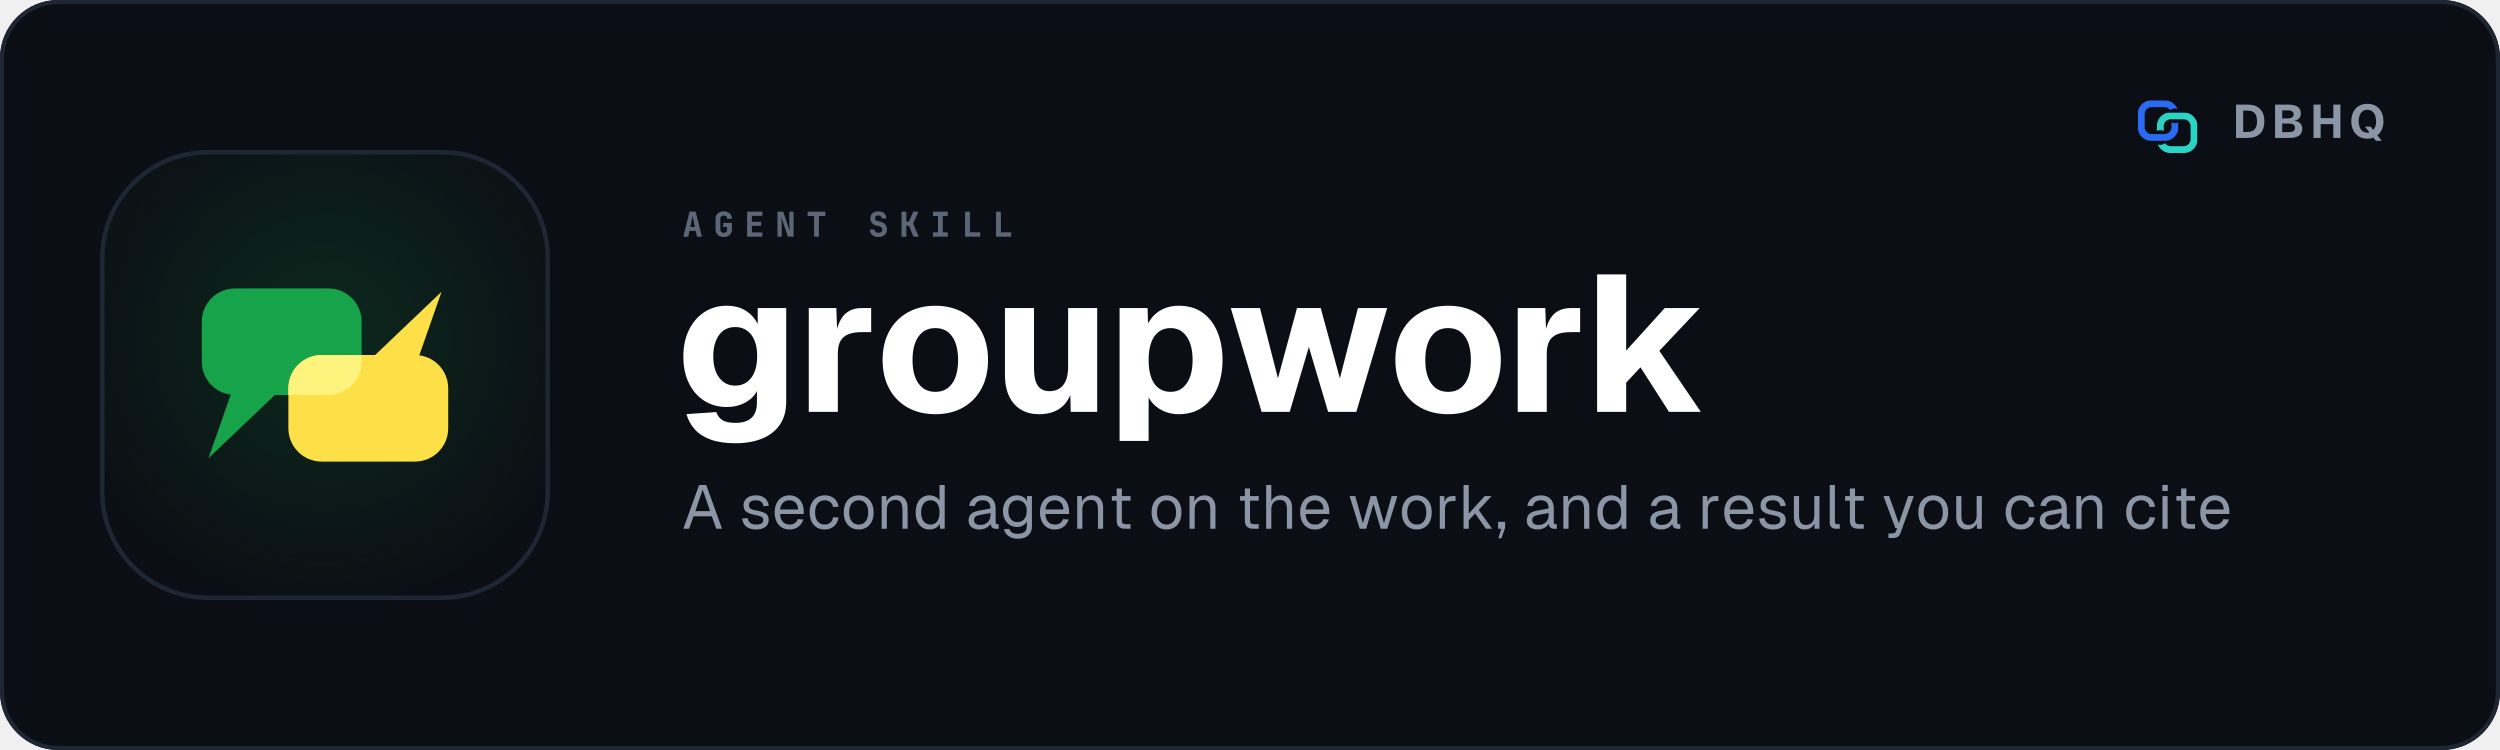
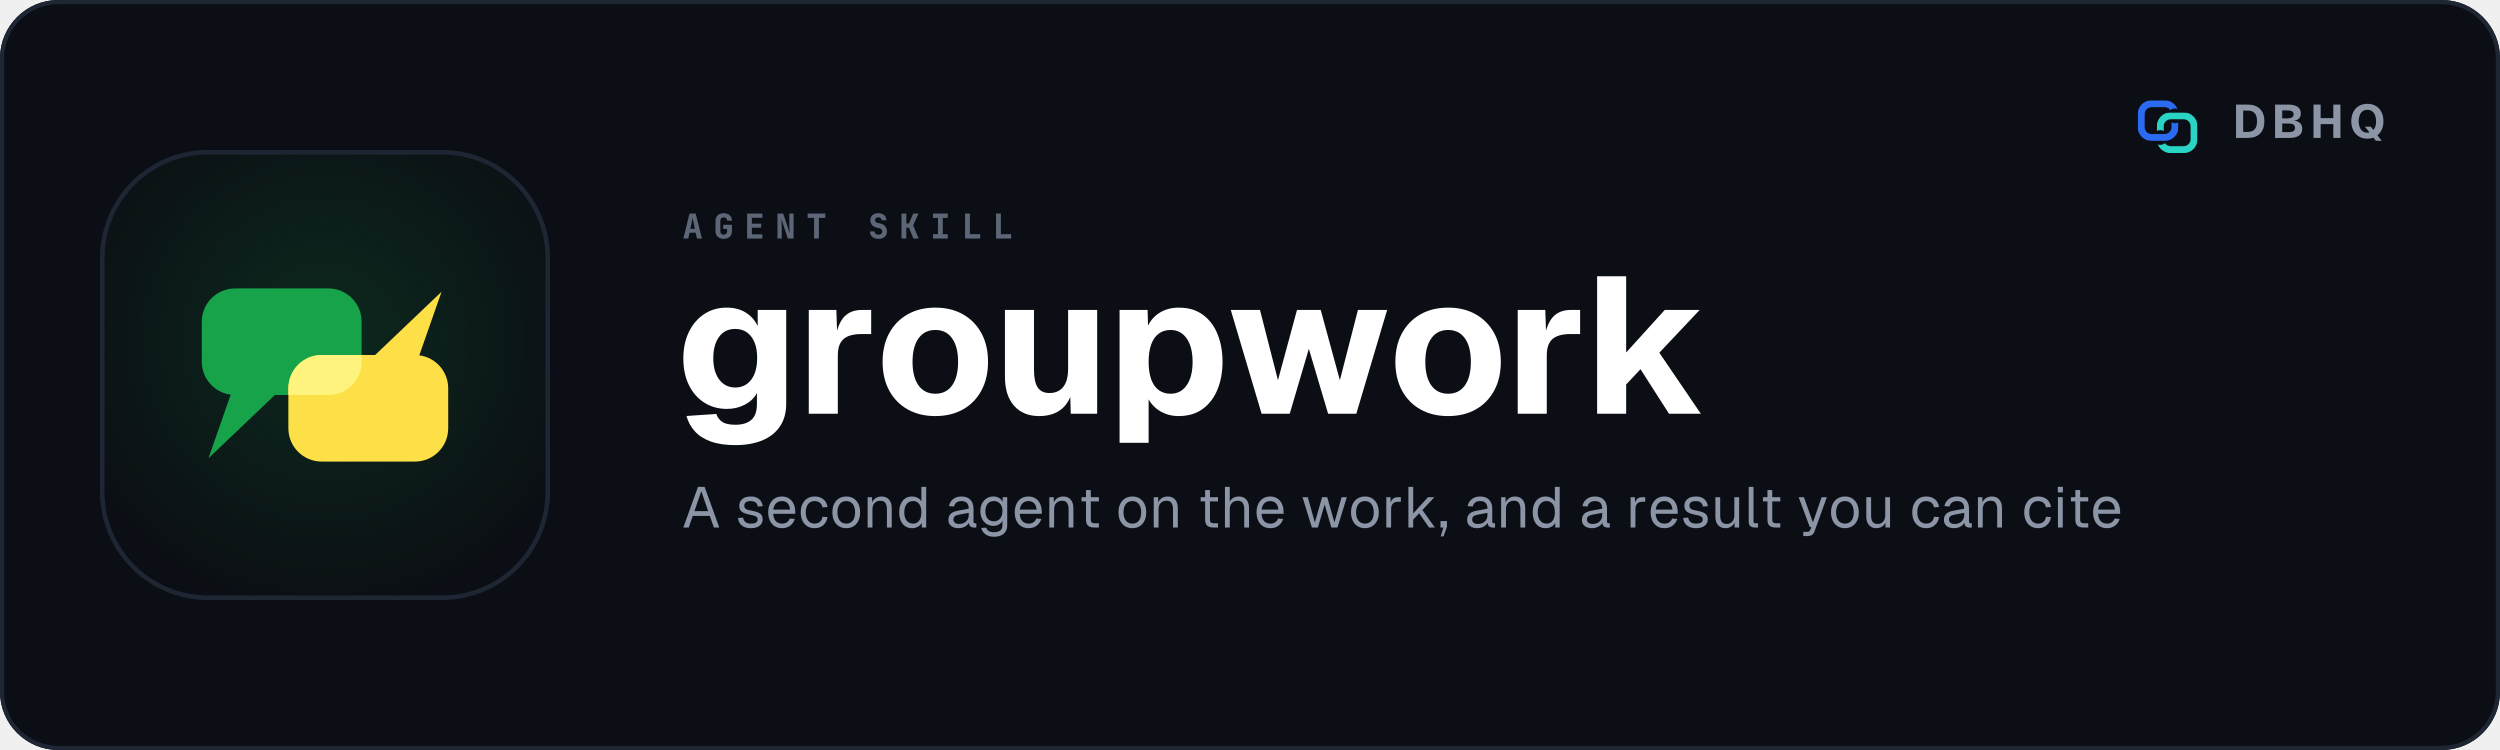
<svg xmlns="http://www.w3.org/2000/svg" viewBox="0 0 1200 360" width="1200" height="360">
  <path d="M28,0 H1172 A28,28 0 0 1 1200,28 V332 A28,28 0 0 1 1172,360 H28 A28,28 0 0 1 0,332 V28 A28,28 0 0 1 28,0 Z" fill="#0B0E14" />
  <path d="M28,1 H1172 A27,27 0 0 1 1199,28 V332 A27,27 0 0 1 1172,359 H28 A27,27 0 0 1 1,332 V28 A27,27 0 0 1 28,1 Z" fill="none" stroke="#1E2634" stroke-width="2" />
  <g transform="translate(48,72.0) scale(1.08)">
    <defs>
      <radialGradient id="bloom-7274" cx="0.5" cy="0.42" r="0.62">
        <stop offset="0" stop-color="#16A34A" stop-opacity="0.184" />
        <stop offset="1" stop-color="#16A34A" stop-opacity="0" />
      </radialGradient>
    </defs>
    <path d="M48,0 H152 A48,48 0 0 1 200,48 V152 A48,48 0 0 1 152,200 H48 A48,48 0 0 1 0,152 V48 A48,48 0 0 1 48,0 Z" fill="#0B0E14" />
    <path d="M48,0 H152 A48,48 0 0 1 200,48 V152 A48,48 0 0 1 152,200 H48 A48,48 0 0 1 0,152 V48 A48,48 0 0 1 48,0 Z" fill="url(#bloom-7274)" />
    <path d="M48,1 H152 A47,47 0 0 1 199,48 V152 A47,47 0 0 1 152,199 H48 A47,47 0 0 1 1,152 V48 A47,47 0 0 1 48,1 Z" fill="none" stroke="#1E2634" stroke-width="2" />
    <g transform="translate(26.0,26.0) scale(0.74)">
      <defs>
        <clipPath id="clip-7274">
          <path d="M46,48 H102 A20,20 0 0 1 122,68 V92 A20,20 0 0 1 102,112 H46 A20,20 0 0 1 26,92 V68 A20,20 0 0 1 46,48 Z" />
          <path d="M44,110 H72 L30,150 Z" />
        </clipPath>
      </defs>
      <g>
        <g fill="#16A34A">
          <path d="M46,48 H102 A20,20 0 0 1 122,68 V92 A20,20 0 0 1 102,112 H46 A20,20 0 0 1 26,92 V68 A20,20 0 0 1 46,48 Z" />
          <path d="M44,110 H72 L30,150 Z" />
        </g>
      </g>
      <g fill="#FDE047">
        <path d="M98,88 H154 A20,20 0 0 1 174,108 V132 A20,20 0 0 1 154,152 H98 A20,20 0 0 1 78,132 V108 A20,20 0 0 1 98,88 Z" />
        <path d="M128,90 H156 L170,50 Z" />
      </g>
      <g clip-path="url(#clip-7274)">
        <g fill="#FEF47D">
          <path d="M98,88 H154 A20,20 0 0 1 174,108 V132 A20,20 0 0 1 154,152 H98 A20,20 0 0 1 78,132 V108 A20,20 0 0 1 98,88 Z" />
          <path d="M128,90 H156 L170,50 Z" />
        </g>
      </g>
    </g>
  </g>
-   <g transform="translate(328,113.6)">
+   <g transform="translate(328,114.5)">
    <g fill="#5C6676" transform="translate(-0.473,0) scale(0.01644,-0.01644)">
      <g transform="translate(0.00,0)">
        <path d="M28.766 0 209.423 730H389.029L571.234 0H427.573L390.615 169.368H209.535L172.577 0ZM233.481 282.74H365.67L327.506 466.122Q319.151 508.038 311.425 546.367Q303.699 584.695 300 604.49Q296.301 584.695 289.425 546.791Q282.548 508.887 273.343 467.122Z" />
      </g>
      <g transform="translate(904.17,0)">
        <path d="M304.425 -10Q232.054 -10 178.034 17.123Q124.013 44.247 94.115 93.446Q64.218 142.644 64.218 208.494V521.506Q64.218 588.356 94.115 637.054Q124.013 685.753 178.034 712.877Q232.054 740 304.425 740Q376.795 740 430.316 712.801Q483.837 685.603 513.659 637.096Q543.481 588.59 543.481 521.506H402.519Q402.519 568.218 376.656 592.799Q350.793 617.381 303.842 617.381Q256.891 617.381 231.035 592.702Q205.18 568.023 205.18 521.657V208.494Q205.18 162.697 231.035 137.583Q256.891 112.468 303.842 112.468Q350.793 112.468 376.656 137.583Q402.519 162.697 402.519 208.494V281.314H288.494V401.535H543.481V208.494Q543.481 142.442 513.659 93.42Q483.837 44.397 430.316 17.199Q376.795 -10 304.425 -10Z" />
      </g>
      <g transform="translate(1808.33,0)">
        <path d="M83.013 0V730H528.494V607.23H221.276V433.891H493.494V316.519H221.276V122.77H528.494V0Z" />
      </g>
      <g transform="translate(2712.50,0)">
        <path d="M64.519 0V730H231.234L425.356 155.962Q422.506 191.154 418.732 237.847Q414.958 284.539 412.609 331.834Q410.26 379.129 410.26 413.43V730H535.481V0H368.766L176.494 574.038Q179.343 543.243 182.192 500.373Q185.042 457.503 187.391 413.181Q189.74 368.858 189.74 333.557V0Z" />
      </g>
      <g transform="translate(3616.67,0)">
        <path d="M229.519 0V602.984H42.26V730H557.74V602.984H370.481V0Z" />
      </g>
      <g transform="translate(4520.83,0)">
        <path d="" />
      </g>
      <g transform="translate(5425.00,0)">
        <path d="M302.301 -10Q226.356 -10 169.609 16.699Q112.862 43.397 81.814 92.596Q50.766 141.795 50.766 208.494H188.33Q188.33 164.481 219.261 138.475Q250.192 112.468 302.301 112.468Q353.26 112.468 382.191 137.851Q411.122 163.234 411.122 205.096Q411.122 238.054 392.293 263.76Q373.465 289.465 337.109 298.067L244.795 320.573Q161.356 340.573 112.513 397.17Q63.67 453.766 63.67 532.26Q63.67 596.205 91.793 642.753Q119.917 689.301 172.437 714.651Q224.958 740 296.151 740Q368.343 740 420.939 714.651Q473.535 689.301 502.659 642.828Q531.782 596.356 531.782 533.41H394.218Q394.218 573.218 367.862 596.224Q341.506 619.23 296.151 619.23Q251.644 619.23 226.289 596.649Q200.933 574.067 200.933 536.808Q200.933 506.151 219.46 486.569Q237.987 466.987 271.891 458.535L367.205 435.878Q451.247 416.728 500.24 354.433Q549.234 292.138 549.234 205.096Q549.234 140.247 519.186 91.548Q489.138 42.849 433.542 16.425Q377.946 -10 302.301 -10Z" />
      </g>
      <g transform="translate(6329.17,0)">
        <path d="M69.067 0V730H210.029V439.782H285.753L413.779 730H566.138L409.77 383.946L572.74 0H417.929L286.151 316.615H210.029V0Z" />
      </g>
      <g transform="translate(7233.33,0)">
        <path d="M83.766 0V127.016H229.368V602.984H83.766V730H516.234V602.984H370.632V127.016H516.234V0Z" />
      </g>
      <g transform="translate(8137.50,0)">
        <path d="M117.26 0V730H258.221V127.016H558.494V0Z" />
      </g>
      <g transform="translate(9041.67,0)">
        <path d="M117.26 0V730H258.221V127.016H558.494V0Z" />
      </g>
    </g>
  </g>
-   <g transform="translate(328,197.7)">
+   <g transform="translate(328,198.6)">
    <g fill="#FFFFFF" transform="translate(-3.421,0) scale(0.09296,-0.09296)">
      <g transform="translate(0.00,0)">
        <path d="M306.199 -162Q229.4 -162 177.7 -143.0Q126 -124 95.6 -89.9Q65.2 -55.8 53 -11.6L206.998 -0.8Q215.398 -27 237.498 -41.901Q259.598 -56.801 306.199 -56.801Q359.6 -56.801 388.2 -31.401Q416.801 -6.001 416.801 49.599V107.401Q397.801 70.2 355.801 47.6Q313.801 25 261.801 25Q196 25 145 57.4Q94 89.8 65.4 148.4Q36.8 207 36.8 285.6Q36.8 362.8 65.2 421.8Q93.6 480.8 144.2 514.4Q194.8 548 260.2 548Q319.2 548 359.8 522Q400.401 496 420.801 453.2V536H567.998V52.799Q567.998 -18.8 534.898 -66.6Q501.798 -114.4 442.898 -138.2Q383.999 -162 306.199 -162ZM304.799 135.599Q356.6 135.599 387.1 175.599Q417.6 215.599 418 286.8Q418.401 334 404.7 367.8Q391 401.601 365.5 419.801Q339.999 438.001 304.799 438.001Q250.998 438.001 221.198 396.801Q191.398 355.6 191.398 286.8Q191.398 217.399 222.198 176.499Q252.998 135.599 304.799 135.599Z" />
      </g>
      <g transform="translate(618.94,0)">
        <path d="M65.601 0V536H207.998L213.198 380.401L201.598 382.801Q214.598 464 247.798 500Q280.998 536 339.398 536H387.798V411.602H338.598Q296.798 411.602 269.698 400.701Q242.598 389.801 229.098 365.801Q215.598 341.801 215.598 301.401V0Z" />
      </g>
      <g transform="translate(1028.88,0)">
        <path d="M309.199 -12Q227.199 -12 165.9 22.6Q104.6 57.2 70.7 120.3Q36.8 183.4 36.8 268Q36.8 353 70.7 415.6Q104.6 478.2 165.9 513.1Q227.199 548 309.199 548Q391.199 548 452.298 513.1Q513.398 478.2 547.298 415.6Q581.198 353 581.198 268Q581.198 183.4 547.298 120.3Q513.398 57.2 452.298 22.6Q391.199 -12 309.199 -12ZM309.199 103.399Q365.4 103.399 396 146.599Q426.601 189.799 426.601 268Q426.601 345.6 396 389.101Q365.4 432.601 309.199 432.601Q252.998 432.601 222.198 389.101Q191.398 345.6 191.398 268Q191.398 189.799 222.198 146.599Q252.998 103.399 309.199 103.399Z" />
      </g>
      <g transform="translate(1631.82,0)">
        <path d="M242 -12Q159.401 -12 112.501 41.5Q65.601 95 65.601 190.8V536H215.598V226.399Q215.598 164.399 234.998 135.698Q254.399 106.998 295.199 106.998Q341.4 106.998 366.6 138.499Q391.801 169.999 391.801 233.199V536H541.798V0H405.4L401.201 154.399L419.6 150.399Q408.4 69.8 363.4 28.9Q318.4 -12 242 -12Z" />
      </g>
      <g transform="translate(2223.76,0)">
        <path d="M65.601 -150V536H210.198L213.398 422.6L200.798 428Q220.798 486.4 265.798 517.2Q310.798 548 371.198 548Q445.998 548 496.198 510.8Q546.398 473.6 571.798 410.3Q597.198 347 597.198 268Q597.198 189.6 571.498 126Q545.798 62.4 495.298 25.2Q444.798 -12 369.998 -12Q330.798 -12 296.798 2.3Q262.798 16.6 238.298 42.8Q213.798 69 202.998 104.8L215.598 112.8V-150ZM328.999 103.399Q381.8 103.399 412.2 147.299Q442.601 191.199 442.601 268Q442.601 344.801 412.2 388.701Q381.8 432.601 328.999 432.601Q293.799 432.601 268.399 414.201Q242.998 395.801 229.298 359.001Q215.598 322.2 215.598 268Q215.598 213.799 229.098 176.999Q242.598 140.199 268.199 121.799Q293.799 103.399 328.999 103.399Z" />
      </g>
      <g transform="translate(2842.70,0)">
        <path d="M180 0 20.8 536H171.598L264.399 173.197L362.8 536H485.199L584.2 173.197L677.401 536H828.199L668.999 0H523.4L423.999 335.203L325.199 0Z" />
      </g>
      <g transform="translate(3676.64,0)">
        <path d="M309.199 -12Q227.199 -12 165.9 22.6Q104.6 57.2 70.7 120.3Q36.8 183.4 36.8 268Q36.8 353 70.7 415.6Q104.6 478.2 165.9 513.1Q227.199 548 309.199 548Q391.199 548 452.298 513.1Q513.398 478.2 547.298 415.6Q581.198 353 581.198 268Q581.198 183.4 547.298 120.3Q513.398 57.2 452.298 22.6Q391.199 -12 309.199 -12ZM309.199 103.399Q365.4 103.399 396 146.599Q426.601 189.799 426.601 268Q426.601 345.6 396 389.101Q365.4 432.601 309.199 432.601Q252.998 432.601 222.198 389.101Q191.398 345.6 191.398 268Q191.398 189.799 222.198 146.599Q252.998 103.399 309.199 103.399Z" />
      </g>
      <g transform="translate(4279.58,0)">
        <path d="M65.601 0V536H207.998L213.198 380.401L201.598 382.801Q214.598 464 247.798 500Q280.998 536 339.398 536H387.798V411.602H338.598Q296.798 411.602 269.698 400.701Q242.598 389.801 229.098 365.801Q215.598 341.801 215.598 301.401V0Z" />
      </g>
      <g transform="translate(4689.52,0)">
        <path d="M65.601 0V710H215.598V316.397L414.8 536H595.198L386.797 315.2L601.198 0H436.8L289.599 230.001L215.598 151.199V0Z" />
      </g>
    </g>
  </g>
-   <g transform="translate(328,253.8)">
-     <g fill="#8B95A6" transform="translate(-0.592,0) scale(0.02958,-0.02958)">
+   <g transform="translate(328,253.2)">
+     <g fill="#8B95A6" transform="translate(-0.549,0) scale(0.02746,-0.02746)">
      <g transform="translate(0.00,0)">
        <path d="M20 0 276 710H392L648 0H554L483 202H185L114 0ZM214 286H454L334 635Z" />
      </g>
-       <g transform="translate(674.76,0)">
-         <path d="" />
-       </g>
-       <g transform="translate(931.52,0)">
+       <g transform="translate(675.28,0)">
+         <path d="" />
+       </g>
+       <g transform="translate(932.56,0)">
        <path d="M273 -12Q200 -12 150.5 11.0Q101 34 74.5 74.5Q48 115 44 167L132 173Q140 125 171.5 96.5Q203 68 273 68Q327 68 356.5 85.5Q386 103 386 142Q386 163 376.5 177.0Q367 191 339.0 201.5Q311 212 257 222Q183 236 141.0 257.0Q99 278 82.0 308.0Q65 338 65 380Q65 451 117.5 496.5Q170 542 266 542Q336 542 380.5 517.5Q425 493 448.0 454.0Q471 415 476 372L388 366Q386 391 373.0 413.0Q360 435 334.0 448.5Q308 462 264 462Q207 462 180.0 440.0Q153 418 153 384Q153 358 163.5 341.5Q174 325 200.5 314.5Q227 304 273 296Q351 283 395.0 263.0Q439 243 456.5 213.5Q474 184 474 142Q474 69 417.5 28.5Q361 -12 273 -12Z" />
      </g>
-       <g transform="translate(1458.29,0)">
-         <path d="M287 -12Q212 -12 157.5 22.0Q103 56 73.5 118.5Q44 181 44 265Q44 349 73.5 411.0Q103 473 156.5 507.5Q210 542 283 542Q352 542 405.0 509.5Q458 477 487.5 415.0Q517 353 517 264V239H132Q137 154 177.5 111.0Q218 68 287 68Q339 68 372.5 92.5Q406 117 419 157L509 150Q488 79 429.5 33.5Q371 -12 287 -12ZM132 313H425Q419 390 380.5 426.0Q342 462 283 462Q222 462 182.5 424.5Q143 387 132 313Z" />
-       </g>
-       <g transform="translate(2026.05,0)">
+       <g transform="translate(1459.85,0)">
+         <path d="M287 -12Q212 -12 157.5 22.0Q103 56 73.5 118.5Q44 181 44 265Q44 349 73.5 411.0Q103 473 156.5 507.5Q210 542 283 542Q352 542 405.0 509.5Q458 477 487.5 415.0Q517 353 517 264V239H132Q137 154 177.5 111.0Q218 68 287 68Q339 68 372.5 92.5Q406 117 419 157L509 150Q488 79 429.5 33.5Q371 -12 287 -12ZM132 313H425Q419 390 380.5 426.0Q342 462 283 462Q222 462 182.5 424.5Q143 387 132 313Z" />
+       </g>
+       <g transform="translate(2028.13,0)">
        <path d="M287 -12Q213 -12 158.5 22.0Q104 56 74.0 118.5Q44 181 44 265Q44 349 74.0 411.0Q104 473 158.5 507.5Q213 542 287 542Q348 542 395.5 520.5Q443 499 473.0 458.0Q503 417 512 358L424 352Q415 405 378.0 433.5Q341 462 287 462Q214 462 173.0 409.5Q132 357 132 265Q132 173 173.0 120.5Q214 68 287 68Q341 68 378.0 98.0Q415 128 424 188L512 182Q503 123 473.0 79.5Q443 36 395.5 12.0Q348 -12 287 -12Z" />
      </g>
-       <g transform="translate(2578.81,0)">
+       <g transform="translate(2581.41,0)">
        <path d="M287 -12Q214 -12 159.0 22.0Q104 56 74.0 118.5Q44 181 44 265Q44 350 74.0 412.0Q104 474 159.0 508.0Q214 542 287 542Q360 542 414.5 508.0Q469 474 499.0 412.0Q529 350 529 265Q529 181 499.0 118.5Q469 56 414.5 22.0Q360 -12 287 -12ZM287 68Q360 68 400.5 120.5Q441 173 441 265Q441 357 400.5 409.5Q360 462 287 462Q214 462 173.0 409.5Q132 357 132 265Q132 173 173.0 120.5Q214 68 287 68Z" />
      </g>
-       <g transform="translate(3158.57,0)">
-         <path d="M80 0V530H157L160 395L150 404Q160 451 185.0 481.5Q210 512 245.5 527.0Q281 542 322 542Q383 542 422.5 515.0Q462 488 481.5 442.5Q501 397 501 341V0H417V317Q417 366 405.5 399.5Q394 433 369.0 450.5Q344 468 304 468Q243 468 203.5 429.5Q164 391 164 317V0Z" />
-       </g>
-       <g transform="translate(3746.33,0)">
+       <g transform="translate(3161.69,0)">
+         <path d="M80 0V530H157L160 395L150 404Q160 451 185.0 481.5Q210 512 245.5 527.0Q281 542 322 542Q383 542 422.5 515.0Q462 488 481.5 442.5Q501 397 501 341V0H417V317Q417 366 405.5 399.5Q394 433 369.0 450.5Q344 468 304 468Q243 468 203.5 429.5Q164 391 164 317V0Z" />
+       </g>
+       <g transform="translate(3749.97,0)">
        <path d="M268 -12Q199 -12 148.5 22.0Q98 56 71.0 118.0Q44 180 44 265Q44 350 71.0 412.0Q98 474 148.5 508.0Q199 542 268 542Q321 542 365.0 519.5Q409 497 431 456V710H515V0H439L436 80Q414 37 369.0 12.5Q324 -12 268 -12ZM285 68Q332 68 364.5 92.0Q397 116 414.0 160.5Q431 205 431 265Q431 327 414.0 371.0Q397 415 364.5 438.5Q332 462 285 462Q215 462 173.5 409.5Q132 357 132 265Q132 174 173.5 121.0Q215 68 285 68Z" />
      </g>
-       <g transform="translate(4348.10,0)">
-         <path d="" />
-       </g>
-       <g transform="translate(4604.86,0)">
+       <g transform="translate(4352.26,0)">
+         <path d="" />
+       </g>
+       <g transform="translate(4609.54,0)">
        <path d="M223 -12Q141 -12 92.5 26.0Q44 64 44 132Q44 200 84.0 239.0Q124 278 211 294L399 329Q399 396 367.5 429.0Q336 462 273 462Q218 462 186.0 437.5Q154 413 142 367L53 374Q68 449 125.5 495.5Q183 542 273 542Q375 542 429.0 484.5Q483 427 483 326V107Q483 89 489.5 81.5Q496 74 511 74H532V0Q528 -1 519.0 -1.5Q510 -2 500 -2Q464 -2 441.5 9.5Q419 21 409.0 45.5Q399 70 399 110L409 108Q402 74 375.0 46.5Q348 19 308.0 3.5Q268 -12 223 -12ZM231 62Q284 62 321.5 82.5Q359 103 379.0 138.5Q399 174 399 218V256L227 224Q173 214 152.5 193.5Q132 173 132 140Q132 103 158.5 82.5Q185 62 231 62Z" />
      </g>
-       <g transform="translate(5162.62,0)">
+       <g transform="translate(5167.82,0)">
        <path d="M281 -162Q224 -162 178.0 -143.0Q132 -124 101.0 -89.0Q70 -54 59 -8L147 -2Q159 -39 189.5 -60.5Q220 -82 281 -82Q353 -82 391.5 -53.0Q430 -24 430 34V120Q411 78 369.0 53.0Q327 28 275 28Q208 28 155.5 61.0Q103 94 73.5 152.0Q44 210 44 285Q44 361 73.0 418.5Q102 476 153.5 509.0Q205 542 271 542Q327 542 371.5 516.0Q416 490 434 446V530H514V36Q514 -26 486.0 -70.5Q458 -115 406.0 -138.5Q354 -162 281 -162ZM279 108Q347 108 388.0 155.5Q429 203 430 285Q431 340 412.5 379.5Q394 419 359.5 440.5Q325 462 279 462Q209 462 170.5 414.5Q132 367 132 285Q132 203 171.5 155.5Q211 108 279 108Z" />
      </g>
-       <g transform="translate(5763.38,0)">
-         <path d="M287 -12Q212 -12 157.5 22.0Q103 56 73.5 118.5Q44 181 44 265Q44 349 73.5 411.0Q103 473 156.5 507.5Q210 542 283 542Q352 542 405.0 509.5Q458 477 487.5 415.0Q517 353 517 264V239H132Q137 154 177.5 111.0Q218 68 287 68Q339 68 372.5 92.5Q406 117 419 157L509 150Q488 79 429.5 33.5Q371 -12 287 -12ZM132 313H425Q419 390 380.5 426.0Q342 462 283 462Q222 462 182.5 424.5Q143 387 132 313Z" />
-       </g>
-       <g transform="translate(6331.14,0)">
-         <path d="M80 0V530H157L160 395L150 404Q160 451 185.0 481.5Q210 512 245.5 527.0Q281 542 322 542Q383 542 422.5 515.0Q462 488 481.5 442.5Q501 397 501 341V0H417V317Q417 366 405.5 399.5Q394 433 369.0 450.5Q344 468 304 468Q243 468 203.5 429.5Q164 391 164 317V0Z" />
-       </g>
-       <g transform="translate(6918.90,0)">
+       <g transform="translate(5769.10,0)">
+         <path d="M287 -12Q212 -12 157.5 22.0Q103 56 73.5 118.5Q44 181 44 265Q44 349 73.5 411.0Q103 473 156.5 507.5Q210 542 283 542Q352 542 405.0 509.5Q458 477 487.5 415.0Q517 353 517 264V239H132Q137 154 177.5 111.0Q218 68 287 68Q339 68 372.5 92.5Q406 117 419 157L509 150Q488 79 429.5 33.5Q371 -12 287 -12ZM132 313H425Q419 390 380.5 426.0Q342 462 283 462Q222 462 182.5 424.5Q143 387 132 313Z" />
+       </g>
+       <g transform="translate(6337.38,0)">
+         <path d="M80 0V530H157L160 395L150 404Q160 451 185.0 481.5Q210 512 245.5 527.0Q281 542 322 542Q383 542 422.5 515.0Q462 488 481.5 442.5Q501 397 501 341V0H417V317Q417 366 405.5 399.5Q394 433 369.0 450.5Q344 468 304 468Q243 468 203.5 429.5Q164 391 164 317V0Z" />
+       </g>
+       <g transform="translate(6925.67,0)">
        <path d="M274 0Q202 0 167.5 33.0Q133 66 133 136V654H217V138Q217 102 233.0 88.0Q249 74 282 74H358V0ZM55 456V530H358V456Z" />
      </g>
-       <g transform="translate(7317.67,0)">
-         <path d="" />
-       </g>
-       <g transform="translate(7574.43,0)">
+       <g transform="translate(7324.95,0)">
+         <path d="" />
+       </g>
+       <g transform="translate(7582.23,0)">
        <path d="M287 -12Q214 -12 159.0 22.0Q104 56 74.0 118.5Q44 181 44 265Q44 350 74.0 412.0Q104 474 159.0 508.0Q214 542 287 542Q360 542 414.5 508.0Q469 474 499.0 412.0Q529 350 529 265Q529 181 499.0 118.5Q469 56 414.5 22.0Q360 -12 287 -12ZM287 68Q360 68 400.5 120.5Q441 173 441 265Q441 357 400.5 409.5Q360 462 287 462Q214 462 173.0 409.5Q132 357 132 265Q132 173 173.0 120.5Q214 68 287 68Z" />
      </g>
-       <g transform="translate(8154.19,0)">
-         <path d="M80 0V530H157L160 395L150 404Q160 451 185.0 481.5Q210 512 245.5 527.0Q281 542 322 542Q383 542 422.5 515.0Q462 488 481.5 442.5Q501 397 501 341V0H417V317Q417 366 405.5 399.5Q394 433 369.0 450.5Q344 468 304 468Q243 468 203.5 429.5Q164 391 164 317V0Z" />
-       </g>
-       <g transform="translate(8741.95,0)">
-         <path d="" />
-       </g>
-       <g transform="translate(8998.71,0)">
+       <g transform="translate(8162.51,0)">
+         <path d="M80 0V530H157L160 395L150 404Q160 451 185.0 481.5Q210 512 245.5 527.0Q281 542 322 542Q383 542 422.5 515.0Q462 488 481.5 442.5Q501 397 501 341V0H417V317Q417 366 405.5 399.5Q394 433 369.0 450.5Q344 468 304 468Q243 468 203.5 429.5Q164 391 164 317V0Z" />
+       </g>
+       <g transform="translate(8750.79,0)">
+         <path d="" />
+       </g>
+       <g transform="translate(9008.08,0)">
        <path d="M274 0Q202 0 167.5 33.0Q133 66 133 136V654H217V138Q217 102 233.0 88.0Q249 74 282 74H358V0ZM55 456V530H358V456Z" />
      </g>
-       <g transform="translate(9397.48,0)">
+       <g transform="translate(9407.36,0)">
        <path d="M80 0V710H164V413L154 415Q164 459 188.0 487.0Q212 515 247.0 528.5Q282 542 324 542Q381 542 420.5 516.5Q460 491 480.5 445.5Q501 400 501 341V0H417V317Q417 394 389.5 431.0Q362 468 306 468Q242 468 203.0 429.0Q164 390 164 316V0Z" />
      </g>
-       <g transform="translate(9985.24,0)">
-         <path d="M287 -12Q212 -12 157.5 22.0Q103 56 73.5 118.5Q44 181 44 265Q44 349 73.5 411.0Q103 473 156.5 507.5Q210 542 283 542Q352 542 405.0 509.5Q458 477 487.5 415.0Q517 353 517 264V239H132Q137 154 177.5 111.0Q218 68 287 68Q339 68 372.5 92.5Q406 117 419 157L509 150Q488 79 429.5 33.5Q371 -12 287 -12ZM132 313H425Q419 390 380.5 426.0Q342 462 283 462Q222 462 182.5 424.5Q143 387 132 313Z" />
-       </g>
-       <g transform="translate(10553.00,0)">
-         <path d="" />
-       </g>
-       <g transform="translate(10809.76,0)">
+       <g transform="translate(9995.64,0)">
+         <path d="M287 -12Q212 -12 157.5 22.0Q103 56 73.5 118.5Q44 181 44 265Q44 349 73.5 411.0Q103 473 156.5 507.5Q210 542 283 542Q352 542 405.0 509.5Q458 477 487.5 415.0Q517 353 517 264V239H132Q137 154 177.5 111.0Q218 68 287 68Q339 68 372.5 92.5Q406 117 419 157L509 150Q488 79 429.5 33.5Q371 -12 287 -12ZM132 313H425Q419 390 380.5 426.0Q342 462 283 462Q222 462 182.5 424.5Q143 387 132 313Z" />
+       </g>
+       <g transform="translate(10563.92,0)">
+         <path d="" />
+       </g>
+       <g transform="translate(10821.21,0)">
        <path d="M186 0 22 530H114L238 88L364 530H454L580 88L705 530H797L633 0H527L409 403L291 0Z" />
      </g>
-       <g transform="translate(11635.52,0)">
+       <g transform="translate(11647.49,0)">
        <path d="M287 -12Q214 -12 159.0 22.0Q104 56 74.0 118.5Q44 181 44 265Q44 350 74.0 412.0Q104 474 159.0 508.0Q214 542 287 542Q360 542 414.5 508.0Q469 474 499.0 412.0Q529 350 529 265Q529 181 499.0 118.5Q469 56 414.5 22.0Q360 -12 287 -12ZM287 68Q360 68 400.5 120.5Q441 173 441 265Q441 357 400.5 409.5Q360 462 287 462Q214 462 173.0 409.5Q132 357 132 265Q132 173 173.0 120.5Q214 68 287 68Z" />
      </g>
-       <g transform="translate(12215.29,0)">
+       <g transform="translate(12227.77,0)">
        <path d="M80 0V530H154L158 396L150 399Q160 467 193.5 498.5Q227 530 283 530H335V450H284Q244 450 217.5 435.5Q191 421 177.5 392.5Q164 364 164 320V0Z" />
      </g>
-       <g transform="translate(12601.05,0)">
+       <g transform="translate(12614.05,0)">
        <path d="M80 0V710H164V245L422 530H534L325 305L543 0H441L268 248L164 138V0Z" />
      </g>
-       <g transform="translate(13197.81,0)">
+       <g transform="translate(13211.33,0)">
        <path d="M47 -156 95 0H44V113H157V14L97 -156Z" />
      </g>
-       <g transform="translate(13405.57,0)">
-         <path d="" />
-       </g>
-       <g transform="translate(13662.33,0)">
+       <g transform="translate(13419.62,0)">
+         <path d="" />
+       </g>
+       <g transform="translate(13676.90,0)">
        <path d="M223 -12Q141 -12 92.5 26.0Q44 64 44 132Q44 200 84.0 239.0Q124 278 211 294L399 329Q399 396 367.5 429.0Q336 462 273 462Q218 462 186.0 437.5Q154 413 142 367L53 374Q68 449 125.5 495.5Q183 542 273 542Q375 542 429.0 484.5Q483 427 483 326V107Q483 89 489.5 81.5Q496 74 511 74H532V0Q528 -1 519.0 -1.5Q510 -2 500 -2Q464 -2 441.5 9.5Q419 21 409.0 45.5Q399 70 399 110L409 108Q402 74 375.0 46.5Q348 19 308.0 3.5Q268 -12 223 -12ZM231 62Q284 62 321.5 82.5Q359 103 379.0 138.5Q399 174 399 218V256L227 224Q173 214 152.5 193.5Q132 173 132 140Q132 103 158.5 82.5Q185 62 231 62Z" />
      </g>
-       <g transform="translate(14220.10,0)">
-         <path d="M80 0V530H157L160 395L150 404Q160 451 185.0 481.5Q210 512 245.5 527.0Q281 542 322 542Q383 542 422.5 515.0Q462 488 481.5 442.5Q501 397 501 341V0H417V317Q417 366 405.5 399.5Q394 433 369.0 450.5Q344 468 304 468Q243 468 203.5 429.5Q164 391 164 317V0Z" />
-       </g>
-       <g transform="translate(14807.86,0)">
+       <g transform="translate(14235.18,0)">
+         <path d="M80 0V530H157L160 395L150 404Q160 451 185.0 481.5Q210 512 245.5 527.0Q281 542 322 542Q383 542 422.5 515.0Q462 488 481.5 442.5Q501 397 501 341V0H417V317Q417 366 405.5 399.5Q394 433 369.0 450.5Q344 468 304 468Q243 468 203.5 429.5Q164 391 164 317V0Z" />
+       </g>
+       <g transform="translate(14823.46,0)">
        <path d="M268 -12Q199 -12 148.5 22.0Q98 56 71.0 118.0Q44 180 44 265Q44 350 71.0 412.0Q98 474 148.5 508.0Q199 542 268 542Q321 542 365.0 519.5Q409 497 431 456V710H515V0H439L436 80Q414 37 369.0 12.5Q324 -12 268 -12ZM285 68Q332 68 364.5 92.0Q397 116 414.0 160.5Q431 205 431 265Q431 327 414.0 371.0Q397 415 364.5 438.5Q332 462 285 462Q215 462 173.5 409.5Q132 357 132 265Q132 174 173.5 121.0Q215 68 285 68Z" />
      </g>
-       <g transform="translate(15409.62,0)">
-         <path d="" />
-       </g>
-       <g transform="translate(15666.38,0)">
+       <g transform="translate(15425.74,0)">
+         <path d="" />
+       </g>
+       <g transform="translate(15683.03,0)">
        <path d="M223 -12Q141 -12 92.5 26.0Q44 64 44 132Q44 200 84.0 239.0Q124 278 211 294L399 329Q399 396 367.5 429.0Q336 462 273 462Q218 462 186.0 437.5Q154 413 142 367L53 374Q68 449 125.5 495.5Q183 542 273 542Q375 542 429.0 484.5Q483 427 483 326V107Q483 89 489.5 81.5Q496 74 511 74H532V0Q528 -1 519.0 -1.5Q510 -2 500 -2Q464 -2 441.5 9.5Q419 21 409.0 45.5Q399 70 399 110L409 108Q402 74 375.0 46.5Q348 19 308.0 3.5Q268 -12 223 -12ZM231 62Q284 62 321.5 82.5Q359 103 379.0 138.5Q399 174 399 218V256L227 224Q173 214 152.5 193.5Q132 173 132 140Q132 103 158.5 82.5Q185 62 231 62Z" />
      </g>
-       <g transform="translate(16224.14,0)">
-         <path d="" />
-       </g>
-       <g transform="translate(16480.90,0)">
+       <g transform="translate(16241.31,0)">
+         <path d="" />
+       </g>
+       <g transform="translate(16498.59,0)">
        <path d="M80 0V530H154L158 396L150 399Q160 467 193.5 498.5Q227 530 283 530H335V450H284Q244 450 217.5 435.5Q191 421 177.5 392.5Q164 364 164 320V0Z" />
      </g>
-       <g transform="translate(16866.67,0)">
-         <path d="M287 -12Q212 -12 157.5 22.0Q103 56 73.5 118.5Q44 181 44 265Q44 349 73.5 411.0Q103 473 156.5 507.5Q210 542 283 542Q352 542 405.0 509.5Q458 477 487.5 415.0Q517 353 517 264V239H132Q137 154 177.5 111.0Q218 68 287 68Q339 68 372.5 92.5Q406 117 419 157L509 150Q488 79 429.5 33.5Q371 -12 287 -12ZM132 313H425Q419 390 380.5 426.0Q342 462 283 462Q222 462 182.5 424.5Q143 387 132 313Z" />
-       </g>
-       <g transform="translate(17434.43,0)">
+       <g transform="translate(16884.87,0)">
+         <path d="M287 -12Q212 -12 157.5 22.0Q103 56 73.5 118.5Q44 181 44 265Q44 349 73.5 411.0Q103 473 156.5 507.5Q210 542 283 542Q352 542 405.0 509.5Q458 477 487.5 415.0Q517 353 517 264V239H132Q137 154 177.5 111.0Q218 68 287 68Q339 68 372.5 92.5Q406 117 419 157L509 150Q488 79 429.5 33.5Q371 -12 287 -12ZM132 313H425Q419 390 380.5 426.0Q342 462 283 462Q222 462 182.5 424.5Q143 387 132 313Z" />
+       </g>
+       <g transform="translate(17453.15,0)">
        <path d="M273 -12Q200 -12 150.5 11.0Q101 34 74.5 74.5Q48 115 44 167L132 173Q140 125 171.5 96.5Q203 68 273 68Q327 68 356.5 85.5Q386 103 386 142Q386 163 376.5 177.0Q367 191 339.0 201.5Q311 212 257 222Q183 236 141.0 257.0Q99 278 82.0 308.0Q65 338 65 380Q65 451 117.5 496.5Q170 542 266 542Q336 542 380.5 517.5Q425 493 448.0 454.0Q471 415 476 372L388 366Q386 391 373.0 413.0Q360 435 334.0 448.5Q308 462 264 462Q207 462 180.0 440.0Q153 418 153 384Q153 358 163.5 341.5Q174 325 200.5 314.5Q227 304 273 296Q351 283 395.0 263.0Q439 243 456.5 213.5Q474 184 474 142Q474 69 417.5 28.5Q361 -12 273 -12Z" />
      </g>
-       <g transform="translate(17961.19,0)">
+       <g transform="translate(17980.44,0)">
        <path d="M254 -12Q175 -12 127.5 41.5Q80 95 80 189V530H164V212Q164 135 191.5 98.5Q219 62 276 62Q339 62 375.0 102.5Q411 143 411 214V530H495V0H415V131L428 124Q412 59 367.0 23.5Q322 -12 254 -12Z" />
      </g>
-       <g transform="translate(18542.95,0)">
+       <g transform="translate(18562.72,0)">
        <path d="M184 0Q138 0 109.0 24.0Q80 48 80 100V710H164V107Q164 91 172.5 82.5Q181 74 197 74H243V0Z" />
      </g>
-       <g transform="translate(18816.71,0)">
+       <g transform="translate(18837.00,0)">
        <path d="M274 0Q202 0 167.5 33.0Q133 66 133 136V654H217V138Q217 102 233.0 88.0Q249 74 282 74H358V0ZM55 456V530H358V456Z" />
      </g>
-       <g transform="translate(19215.48,0)">
-         <path d="" />
-       </g>
-       <g transform="translate(19472.24,0)">
+       <g transform="translate(19236.28,0)">
+         <path d="" />
+       </g>
+       <g transform="translate(19493.56,0)">
        <path d="M103 -150V-76H164Q192 -76 205.5 -67.5Q219 -59 226 -40L245 10H216L22 530H114L272 88L423 530H515L300 -67Q285 -110 255.0 -130.0Q225 -150 172 -150Z" />
      </g>
-       <g transform="translate(20016.00,0)">
+       <g transform="translate(20037.85,0)">
        <path d="M287 -12Q214 -12 159.0 22.0Q104 56 74.0 118.5Q44 181 44 265Q44 350 74.0 412.0Q104 474 159.0 508.0Q214 542 287 542Q360 542 414.5 508.0Q469 474 499.0 412.0Q529 350 529 265Q529 181 499.0 118.5Q469 56 414.5 22.0Q360 -12 287 -12ZM287 68Q360 68 400.5 120.5Q441 173 441 265Q441 357 400.5 409.5Q360 462 287 462Q214 462 173.0 409.5Q132 357 132 265Q132 173 173.0 120.5Q214 68 287 68Z" />
      </g>
-       <g transform="translate(20595.76,0)">
+       <g transform="translate(20618.13,0)">
        <path d="M254 -12Q175 -12 127.5 41.5Q80 95 80 189V530H164V212Q164 135 191.5 98.5Q219 62 276 62Q339 62 375.0 102.5Q411 143 411 214V530H495V0H415V131L428 124Q412 59 367.0 23.5Q322 -12 254 -12Z" />
      </g>
-       <g transform="translate(21177.52,0)">
-         <path d="" />
-       </g>
-       <g transform="translate(21434.29,0)">
+       <g transform="translate(21200.41,0)">
+         <path d="" />
+       </g>
+       <g transform="translate(21457.69,0)">
        <path d="M287 -12Q213 -12 158.5 22.0Q104 56 74.0 118.5Q44 181 44 265Q44 349 74.0 411.0Q104 473 158.5 507.5Q213 542 287 542Q348 542 395.5 520.5Q443 499 473.0 458.0Q503 417 512 358L424 352Q415 405 378.0 433.5Q341 462 287 462Q214 462 173.0 409.5Q132 357 132 265Q132 173 173.0 120.5Q214 68 287 68Q341 68 378.0 98.0Q415 128 424 188L512 182Q503 123 473.0 79.5Q443 36 395.5 12.0Q348 -12 287 -12Z" />
      </g>
-       <g transform="translate(21987.05,0)">
+       <g transform="translate(22010.97,0)">
        <path d="M223 -12Q141 -12 92.5 26.0Q44 64 44 132Q44 200 84.0 239.0Q124 278 211 294L399 329Q399 396 367.5 429.0Q336 462 273 462Q218 462 186.0 437.5Q154 413 142 367L53 374Q68 449 125.5 495.5Q183 542 273 542Q375 542 429.0 484.5Q483 427 483 326V107Q483 89 489.5 81.5Q496 74 511 74H532V0Q528 -1 519.0 -1.5Q510 -2 500 -2Q464 -2 441.5 9.5Q419 21 409.0 45.5Q399 70 399 110L409 108Q402 74 375.0 46.5Q348 19 308.0 3.5Q268 -12 223 -12ZM231 62Q284 62 321.5 82.5Q359 103 379.0 138.5Q399 174 399 218V256L227 224Q173 214 152.5 193.5Q132 173 132 140Q132 103 158.5 82.5Q185 62 231 62Z" />
      </g>
-       <g transform="translate(22544.81,0)">
-         <path d="M80 0V530H157L160 395L150 404Q160 451 185.0 481.5Q210 512 245.5 527.0Q281 542 322 542Q383 542 422.5 515.0Q462 488 481.5 442.5Q501 397 501 341V0H417V317Q417 366 405.5 399.5Q394 433 369.0 450.5Q344 468 304 468Q243 468 203.5 429.5Q164 391 164 317V0Z" />
-       </g>
-       <g transform="translate(23132.57,0)">
-         <path d="" />
-       </g>
-       <g transform="translate(23389.33,0)">
+       <g transform="translate(22569.26,0)">
+         <path d="M80 0V530H157L160 395L150 404Q160 451 185.0 481.5Q210 512 245.5 527.0Q281 542 322 542Q383 542 422.5 515.0Q462 488 481.5 442.5Q501 397 501 341V0H417V317Q417 366 405.5 399.5Q394 433 369.0 450.5Q344 468 304 468Q243 468 203.5 429.5Q164 391 164 317V0Z" />
+       </g>
+       <g transform="translate(23157.54,0)">
+         <path d="" />
+       </g>
+       <g transform="translate(23414.82,0)">
        <path d="M287 -12Q213 -12 158.5 22.0Q104 56 74.0 118.5Q44 181 44 265Q44 349 74.0 411.0Q104 473 158.5 507.5Q213 542 287 542Q348 542 395.5 520.5Q443 499 473.0 458.0Q503 417 512 358L424 352Q415 405 378.0 433.5Q341 462 287 462Q214 462 173.0 409.5Q132 357 132 265Q132 173 173.0 120.5Q214 68 287 68Q341 68 378.0 98.0Q415 128 424 188L512 182Q503 123 473.0 79.5Q443 36 395.5 12.0Q348 -12 287 -12Z" />
      </g>
-       <g transform="translate(23942.10,0)">
+       <g transform="translate(23968.10,0)">
        <path d="M80 0V530H164V0ZM78 613V711H166V613Z" />
      </g>
-       <g transform="translate(24192.86,0)">
+       <g transform="translate(24219.38,0)">
        <path d="M274 0Q202 0 167.5 33.0Q133 66 133 136V654H217V138Q217 102 233.0 88.0Q249 74 282 74H358V0ZM55 456V530H358V456Z" />
      </g>
-       <g transform="translate(24591.62,0)">
+       <g transform="translate(24618.67,0)">
        <path d="M287 -12Q212 -12 157.5 22.0Q103 56 73.5 118.5Q44 181 44 265Q44 349 73.5 411.0Q103 473 156.5 507.5Q210 542 283 542Q352 542 405.0 509.5Q458 477 487.5 415.0Q517 353 517 264V239H132Q137 154 177.5 111.0Q218 68 287 68Q339 68 372.5 92.5Q406 117 419 157L509 150Q488 79 429.5 33.5Q371 -12 287 -12ZM132 313H425Q419 390 380.5 426.0Q342 462 283 462Q222 462 182.5 424.5Q143 387 132 313Z" />
      </g>
    </g>
  </g>
  <g transform="translate(1019.659,40) scale(0.208)">
    <defs>
      <mask id="maendorse">
        <rect width="200" height="200" fill="white" />
        <circle cx="126" cy="88" r="17" fill="black" />
      </mask>
      <mask id="mbendorse">
        <rect width="200" height="200" fill="white" />
        <circle cx="92" cy="138" r="17" fill="black" />
      </mask>
    </defs>
    <g transform="translate(-9,-13)">
      <g mask="url(#maendorse)">
        <rect x="48" y="60" width="78" height="78" rx="24" fill="none" stroke="#2B6BF3" stroke-width="16" />
      </g>
      <g mask="url(#mbendorse)">
        <rect x="92" y="88" width="78" height="78" rx="24" fill="none" stroke="#2AD4C5" stroke-width="16" />
      </g>
    </g>
  </g>
  <g transform="translate(1073.3,66.2)">
    <g fill="#8B95A6" transform="translate(-1.668,0) scale(0.02254,-0.02254)">
      <g transform="translate(0.00,0)">
        <path d="M74.001 0V710H318.6Q491.599 710 584.599 617.5Q677.599 525 677.599 354Q677.599 184 586.099 92.0Q494.599 0 324.6 0ZM225.998 127.798H318.6Q422.001 127.798 471.501 183.599Q521.002 239.399 521.002 354.6Q521.002 470.601 471.501 526.401Q422.001 582.202 318.6 582.202H225.998Z" />
      </g>
      <g transform="translate(831.38,0)">
        <path d="M74.001 0V710H350.399Q482.399 710 552.299 663.7Q622.199 617.4 622.199 517.2Q622.199 473 604.299 440.4Q586.398 407.8 551.798 388.9Q517.198 370 467.998 366.4L467.598 367.6Q557.398 362.2 604.798 316.7Q652.199 271.2 652.199 195.6Q652.199 96.8 582.599 48.4Q512.999 0 384.4 0ZM225.998 123.598H376.6Q431.601 123.598 465.101 146.099Q498.601 168.599 498.601 213.799Q498.601 259 465.401 282.4Q432.201 305.801 376.6 305.801H225.998ZM225.998 416.199H345.6Q402 416.199 435.301 437.9Q468.601 459.6 468.601 501.201Q468.601 545.201 436.201 565.801Q403.801 586.402 345.6 586.402H225.998Z" />
      </g>
      <g transform="translate(1649.75,0)">
        <path d="M74.001 0V710H225.998V373.4L158.599 421.199H562.801L495.402 373.4V710H647.399V0H495.402V340.6L562.801 293.401H158.599L225.998 340.6V0Z" />
      </g>
      <g transform="translate(2486.12,0)">
        <path d="M566.599 -61.8 511.799 7Q488.999 -3.6 456.399 -9.8Q423.799 -16 384.599 -16Q279.599 -16 202.7 31.4Q125.8 78.8 83.9 162.5Q42 246.2 42 354Q42 459.8 81.3 543.8Q120.6 627.8 197.4 676.9Q274.2 726 384.599 726Q495.799 726 572.299 676.9Q648.799 627.8 687.898 543.8Q726.998 459.8 726.998 354Q726.998 255.4 693.498 180.3Q659.998 105.199 598.198 55.199L692.198 -61.8ZM384.599 111.798Q398.2 111.798 409.2 113.398Q420.2 114.998 429.6 118.598L331.4 239.799H456.999L509 170.997Q538.8 199.198 554.601 243.699Q570.401 288.199 570.401 354Q570.401 419.201 550.901 474.601Q531.401 530.001 490.4 564.102Q449.4 598.202 384.599 598.202Q319.799 598.202 278.698 564.102Q237.598 530.001 218.098 474.601Q198.597 419.201 198.597 354Q198.597 289.799 218.398 234.399Q238.198 178.999 279.498 145.398Q320.799 111.798 384.599 111.798Z" />
      </g>
    </g>
  </g>
</svg>
